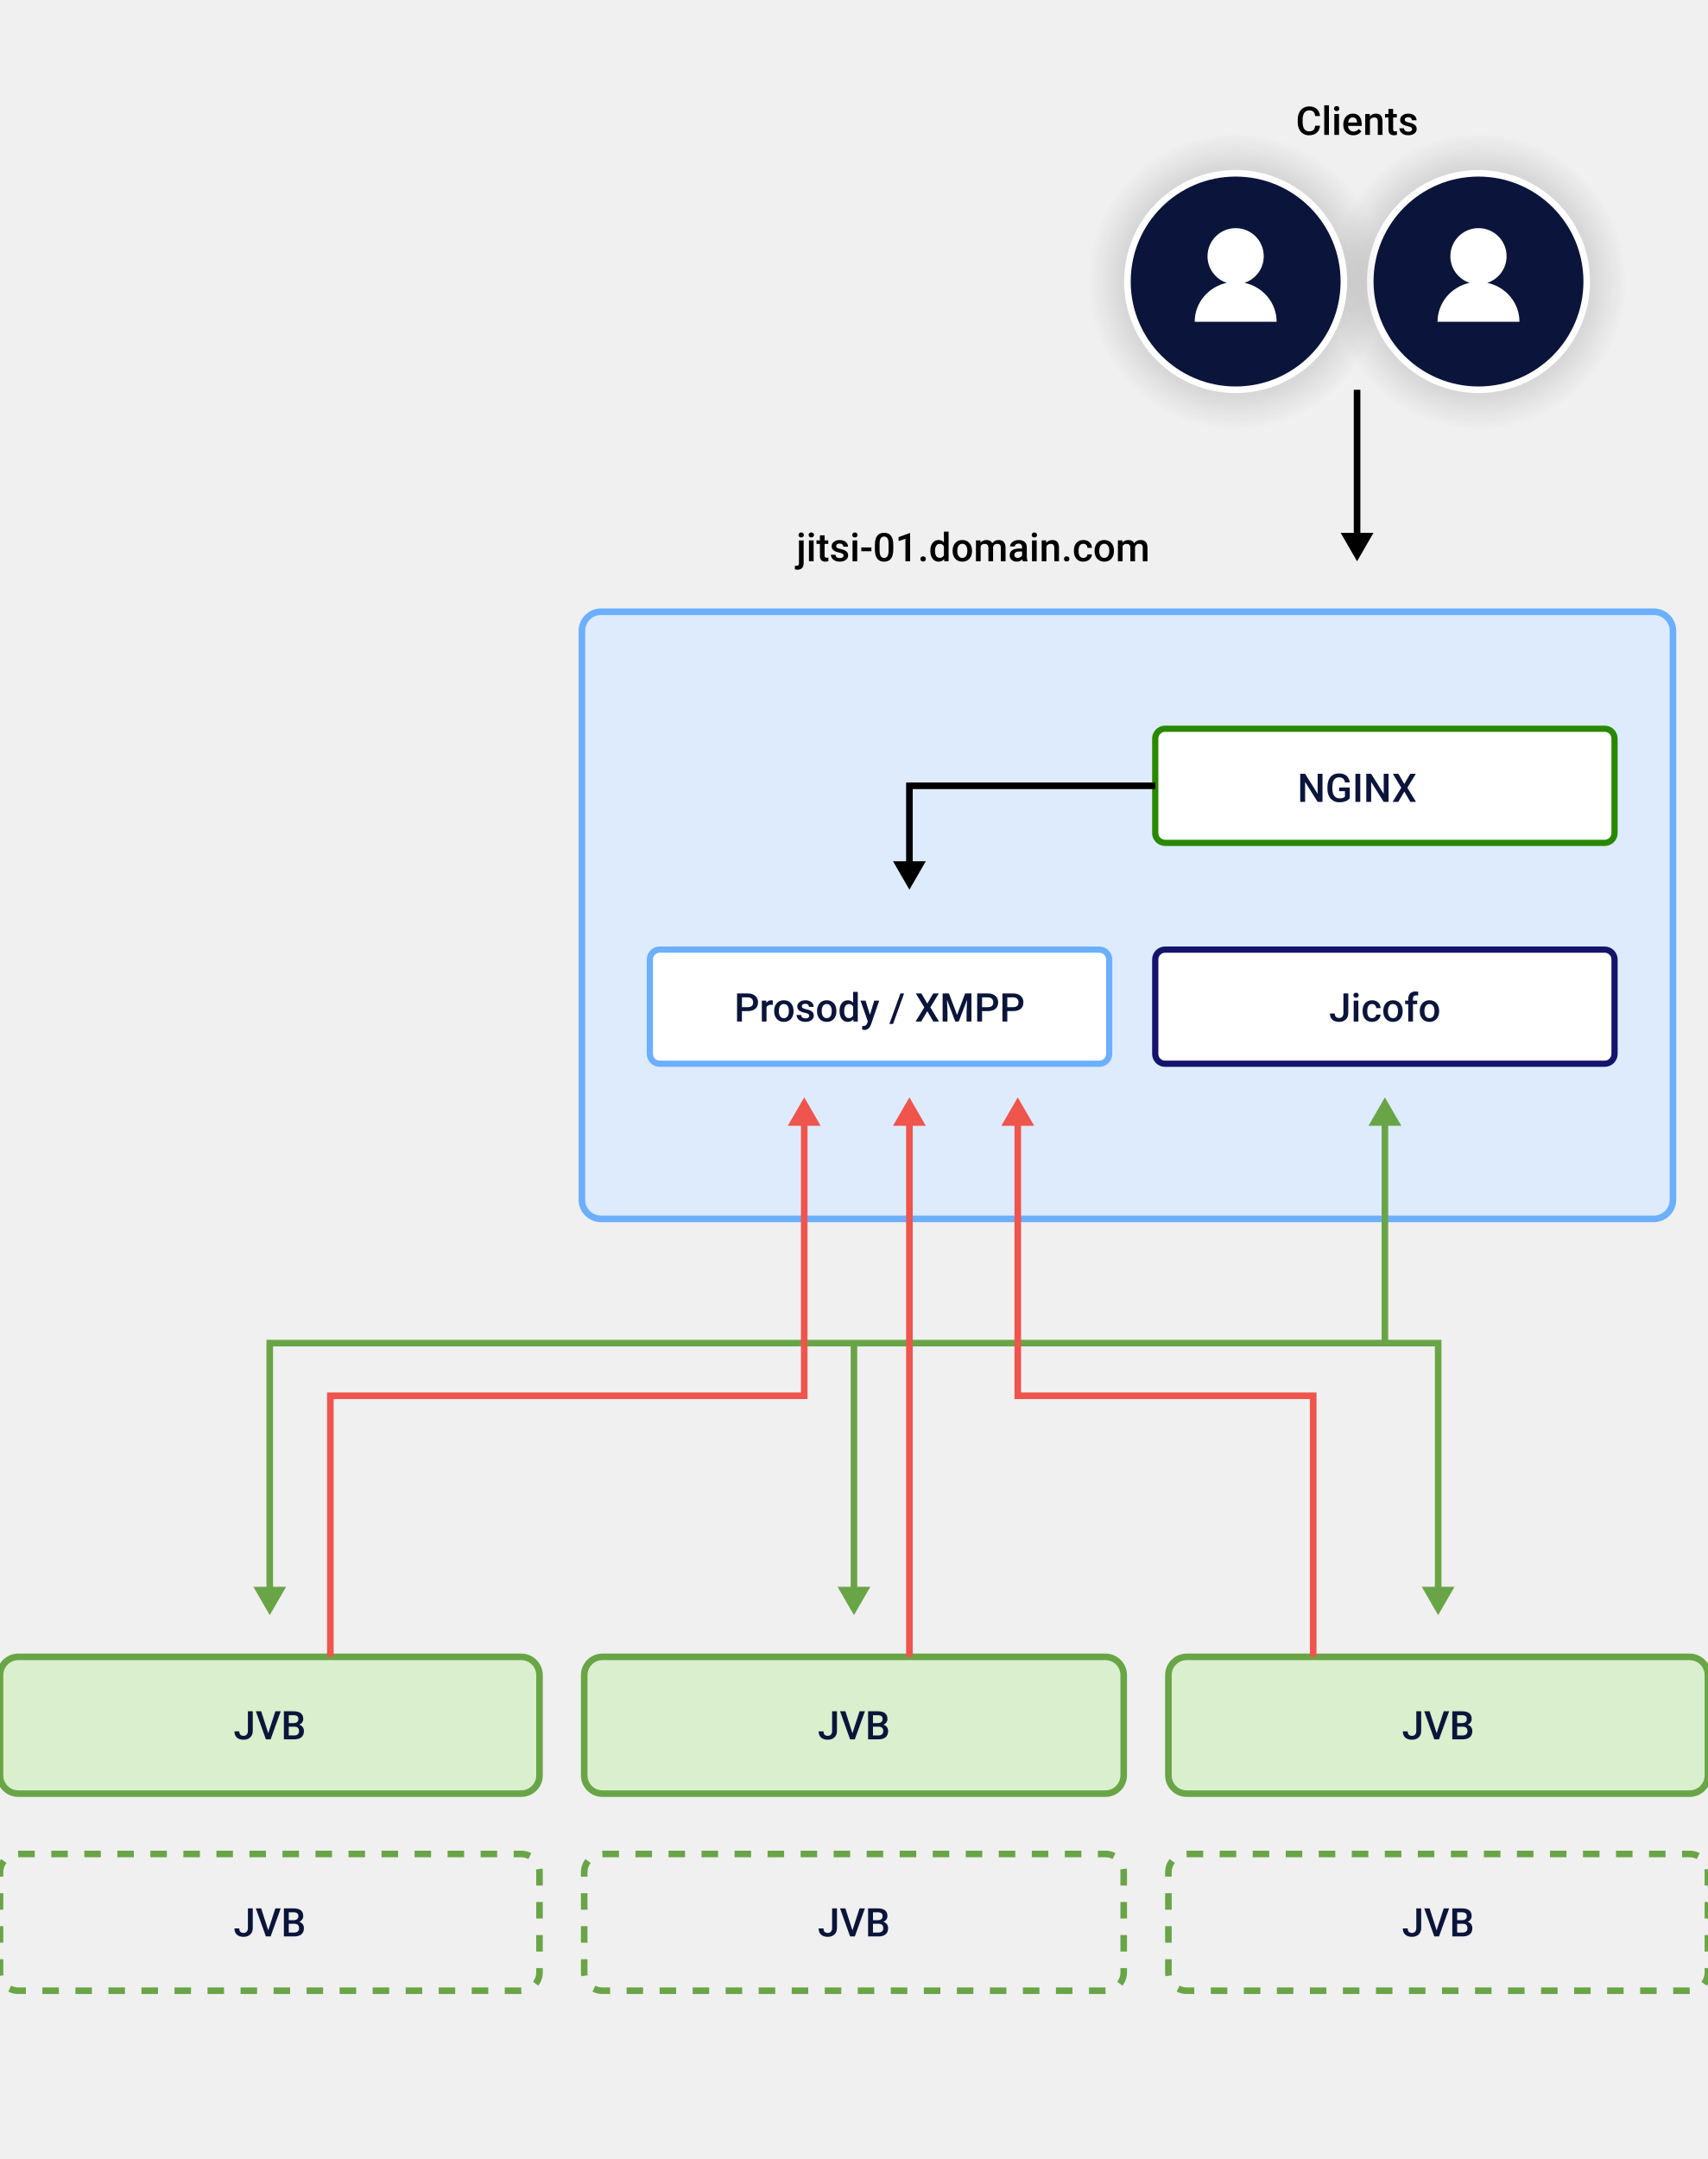
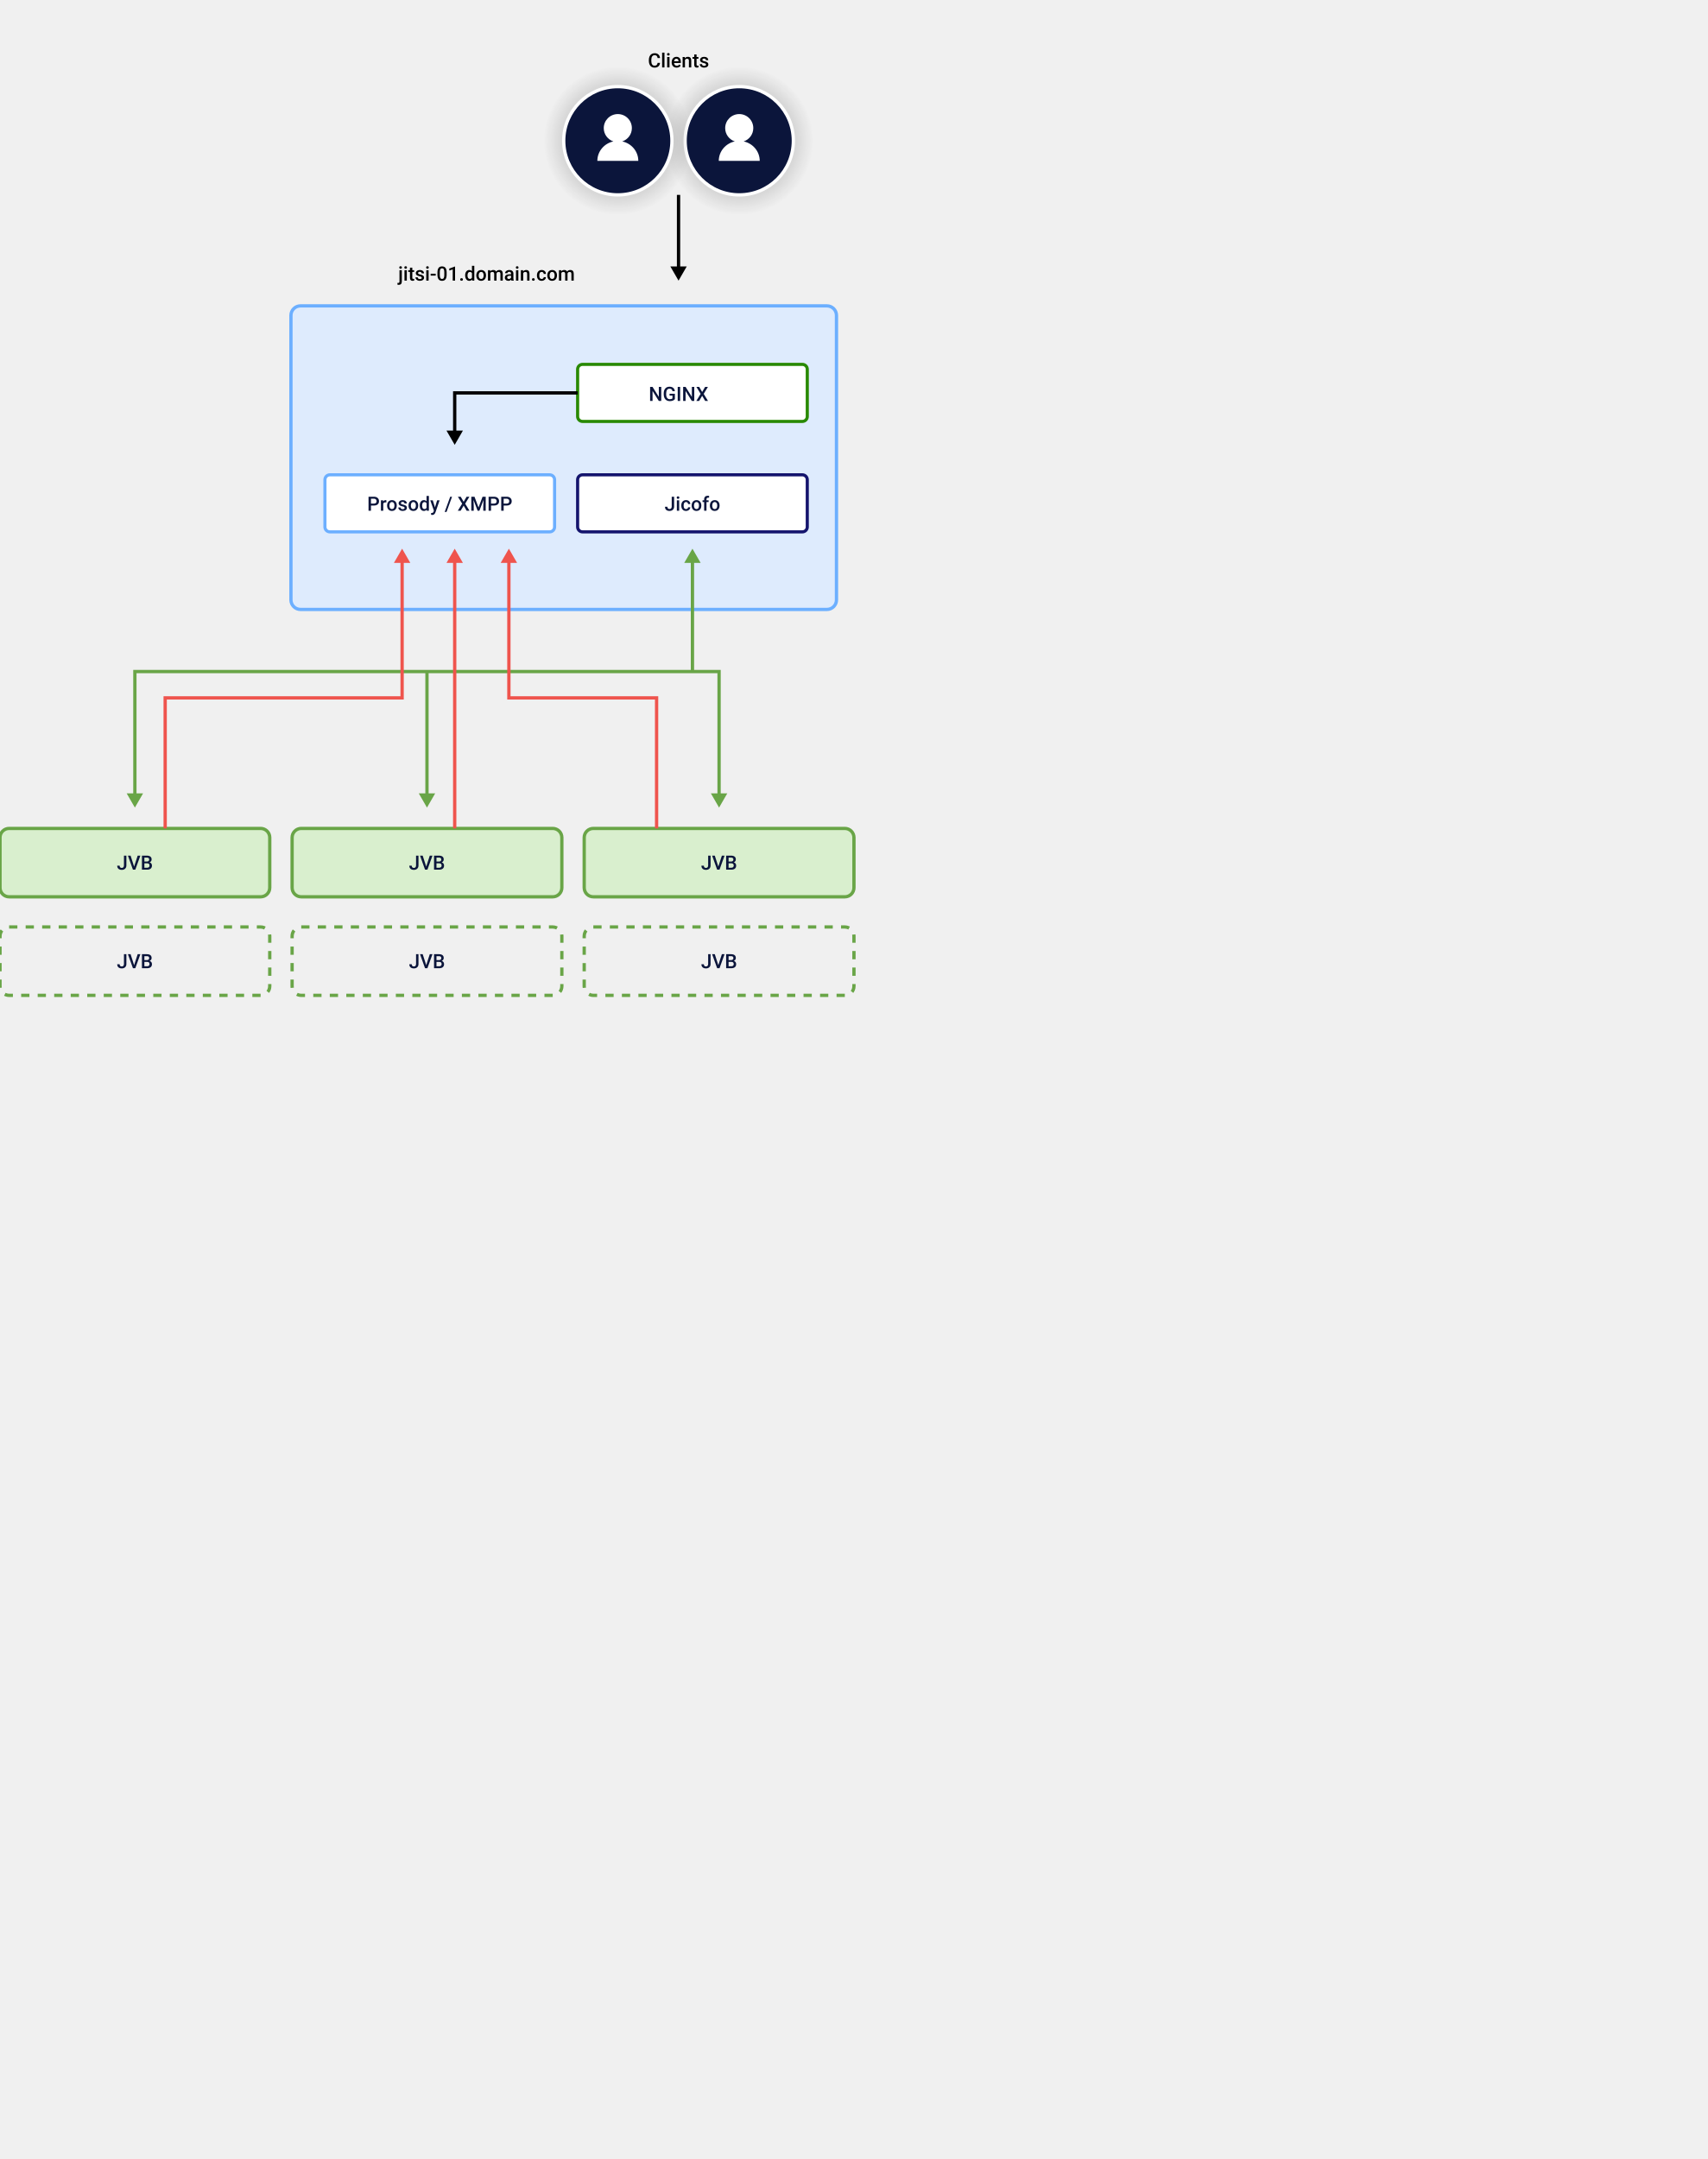
- <svg xmlns="http://www.w3.org/2000/svg" xmlns:xlink="http://www.w3.org/1999/xlink" viewBox="0 0 519 656">
+ <svg xmlns="http://www.w3.org/2000/svg" xmlns:xlink="http://www.w3.org/1999/xlink" viewBox="0 0 1038 1312">
  <radialGradient id="a" cx="449.286" cy="85.54" fx="449.286" fy="85.54" gradientUnits="userSpaceOnUse" r="45.111">
    <stop offset="0" />
    <stop offset="1" stop-opacity="0" />
  </radialGradient>
  <radialGradient id="b" cx="375.491" fx="375.491" xlink:href="#a" />
  <path d="m401.135 38.207c-.086.91-.422 1.62-1.008 2.13s-1.365.765-2.338.765c-.68 0-1.278-.161-1.796-.483s-.917-.78-1.198-1.374-.428-1.283-.44-2.068v-.797c0-.805.143-1.514.428-2.127s.694-1.086 1.228-1.418 1.149-.498 1.849-.498c.941 0 1.699.255 2.273.765s.908 1.231 1.002 2.165h-1.477c-.07-.613-.249-1.056-.536-1.327s-.708-.407-1.263-.407c-.644 0-1.14.235-1.485.707s-.522 1.163-.53 2.073v.757c0 .922.165 1.627.495 2.111s.814.727 1.45.727c.582 0 1.02-.131 1.312-.393s.478-.697.557-1.307h1.477z" />
  <path d="m403.837 40.984h-1.424v-9h1.424z" />
  <path d="m405.389 32.998c0-.219.069-.4.208-.545s.337-.217.595-.217.457.072.598.217.211.326.211.545c0 .215-.07.394-.211.536s-.34.214-.598.214-.456-.071-.595-.214-.208-.321-.208-.536zm1.512 7.986h-1.424v-6.34h1.424z" />
  <path d="m411.243 41.102c-.902 0-1.634-.284-2.194-.853s-.841-1.325-.841-2.271v-.176c0-.633.122-1.198.366-1.696s.587-.886 1.028-1.163.934-.416 1.477-.416c.863 0 1.53.275 2.001.826s.706 1.33.706 2.338v.574h-4.143c.043.523.218.938.524 1.242s.692.457 1.157.457c.652 0 1.184-.264 1.594-.791l.768.732c-.254.379-.593.673-1.017.882s-.899.314-1.427.314zm-.17-5.432c-.391 0-.706.137-.946.41s-.394.654-.46 1.143h2.713v-.105c-.031-.477-.158-.837-.381-1.081s-.531-.366-.926-.366z" />
  <path d="m416.212 34.645.041.732c.469-.566 1.084-.85 1.846-.85 1.32 0 1.992.756 2.016 2.268v4.189h-1.424v-4.107c0-.402-.087-.7-.261-.894s-.458-.29-.853-.29c-.574 0-1.002.26-1.283.779v4.512h-1.424v-6.34h1.342z" />
  <path d="m423.348 33.103v1.541h1.119v1.055h-1.119v3.539c0 .242.048.417.144.524s.267.161.513.161c.164 0 .33-.019.498-.059v1.102c-.324.09-.637.135-.938.135-1.094 0-1.641-.604-1.641-1.81v-3.592h-1.043v-1.055h1.043v-1.541h1.424z" />
  <path d="m429.108 39.262c0-.254-.104-.447-.314-.58s-.556-.25-1.04-.352-.889-.231-1.213-.387c-.711-.344-1.066-.842-1.066-1.494 0-.547.231-1.004.691-1.371s1.047-.551 1.758-.551c.758 0 1.37.188 1.837.562s.7.861.7 1.459h-1.424c0-.273-.102-.501-.305-.683s-.473-.273-.809-.273c-.312 0-.567.072-.765.217s-.296.338-.296.58c0 .219.092.389.275.51s.555.243 1.113.366.997.27 1.315.44.555.374.709.612.231.527.231.867c0 .57-.236 1.032-.709 1.386s-1.092.53-1.857.53c-.519 0-.982-.094-1.389-.281s-.723-.445-.949-.773-.34-.682-.34-1.06h1.383c.019.336.146.595.381.776s.545.273.932.273c.375 0 .66-.071.856-.214s.293-.329.293-.56z" />
  <path d="m244.21 164.2v6.902c0 .648-.161 1.144-.483 1.485s-.794.513-1.415.513c-.262 0-.514-.033-.756-.1v-1.125c.148.035.316.053.504.053.473 0 .715-.258.727-.773v-6.955zm-1.547-1.647c0-.219.069-.4.208-.545s.337-.217.595-.217.457.072.598.217.211.326.211.545c0 .215-.07.394-.211.536s-.34.214-.598.214-.456-.071-.595-.214-.208-.321-.208-.536z" />
  <path d="m245.734 162.553c0-.219.069-.4.208-.545s.337-.217.595-.217.457.072.598.217.211.326.211.545c0 .215-.07.394-.211.536s-.34.214-.598.214-.456-.071-.595-.214-.208-.321-.208-.536zm1.512 7.986h-1.424v-6.34h1.424z" />
  <path d="m250.58 162.659v1.541h1.119v1.055h-1.119v3.539c0 .242.048.417.144.524s.267.161.513.161c.164 0 .33-.019.498-.059v1.102c-.324.09-.637.135-.938.135-1.094 0-1.641-.604-1.641-1.81v-3.592h-1.043v-1.055h1.043v-1.541h1.424z" />
  <path d="m256.339 168.817c0-.254-.104-.447-.314-.58s-.556-.25-1.04-.352-.889-.231-1.213-.387c-.711-.344-1.066-.842-1.066-1.494 0-.547.231-1.004.691-1.371s1.047-.551 1.758-.551c.758 0 1.37.188 1.837.562s.7.861.7 1.459h-1.424c0-.273-.102-.501-.305-.683s-.473-.273-.809-.273c-.312 0-.567.072-.765.217s-.296.338-.296.58c0 .219.092.389.275.51s.555.243 1.113.366.997.27 1.315.44.555.374.709.612.231.527.231.867c0 .57-.236 1.032-.709 1.386s-1.092.53-1.857.53c-.519 0-.982-.094-1.389-.281s-.723-.445-.949-.773-.34-.682-.34-1.06h1.383c.019.336.146.595.381.776s.545.273.932.273c.375 0 .66-.071.856-.214s.293-.329.293-.56z" />
  <path d="m258.982 162.553c0-.219.069-.4.208-.545s.337-.217.595-.217.457.072.598.217.211.326.211.545c0 .215-.07.394-.211.536s-.34.214-.598.214-.456-.071-.595-.214-.208-.321-.208-.536zm1.512 7.986h-1.424v-6.34h1.424z" />
  <path d="m264.806 167.487h-3.076v-1.148h3.076z" />
  <path d="m271.451 166.948c0 1.227-.23 2.151-.689 2.774s-1.157.935-2.095.935c-.922 0-1.616-.304-2.083-.911s-.706-1.507-.718-2.698v-1.477c0-1.227.23-2.147.689-2.76s1.159-.92 2.101-.92c.934 0 1.63.299 2.089.896s.694 1.492.706 2.684v1.477zm-1.424-1.594c0-.801-.109-1.388-.328-1.761s-.566-.56-1.043-.56c-.465 0-.807.177-1.025.53s-.334.905-.346 1.655v1.934c0 .797.111 1.391.334 1.781s.572.586 1.049.586c.457 0 .795-.181 1.014-.542s.334-.927.346-1.696z" />
  <path d="m276.566 170.54h-1.418v-6.854l-2.092.713v-1.195l3.328-1.225h.182v8.56z" />
  <path d="m280.509 169.04c.266 0 .471.075.615.226s.217.339.217.565c0 .223-.072.407-.217.554s-.35.22-.615.22c-.254 0-.455-.072-.604-.217s-.223-.33-.223-.557.072-.415.217-.565.348-.226.609-.226z" />
  <path d="m282.707 167.323c0-.977.227-1.761.68-2.353s1.06-.888 1.822-.888c.672 0 1.215.234 1.629.703v-3.246h1.424v9h-1.289l-.07-.656c-.426.516-.994.773-1.705.773-.742 0-1.343-.299-1.802-.896s-.689-1.41-.689-2.438zm1.424.123c0 .644.124 1.147.372 1.509s.601.542 1.058.542c.582 0 1.008-.26 1.277-.779v-2.707c-.262-.508-.684-.762-1.266-.762-.461 0-.816.183-1.066.548s-.375.915-.375 1.649z" />
  <path d="m289.48 167.311c0-.621.123-1.181.369-1.679s.592-.881 1.037-1.148.957-.401 1.535-.401c.856 0 1.55.275 2.083.826s.821 1.281.864 2.191l.006.334c0 .625-.12 1.184-.36 1.676s-.584.873-1.031 1.143-.964.404-1.55.404c-.894 0-1.61-.298-2.147-.894s-.806-1.39-.806-2.382v-.07zm1.424.123c0 .652.135 1.163.404 1.532s.644.554 1.125.554.855-.188 1.122-.562.401-.924.401-1.647c0-.641-.138-1.148-.413-1.523s-.649-.562-1.122-.562c-.465 0-.834.185-1.107.554s-.41.921-.41 1.655z" />
  <path d="m297.918 164.2.041.662c.445-.519 1.055-.779 1.828-.779.848 0 1.428.324 1.74.973.461-.648 1.109-.973 1.945-.973.699 0 1.22.193 1.562.58s.517.957.524 1.711v4.166h-1.424v-4.125c0-.402-.088-.697-.264-.885s-.467-.281-.873-.281c-.324 0-.589.087-.794.261s-.349.401-.431.683l.006 4.348h-1.424v-4.172c-.019-.746-.4-1.119-1.143-1.119-.57 0-.975.232-1.213.697v4.594h-1.424v-6.34h1.342z" />
  <path d="m310.808 170.54c-.062-.121-.117-.318-.164-.592-.453.473-1.008.709-1.664.709-.637 0-1.156-.182-1.559-.545s-.604-.812-.604-1.348c0-.676.251-1.194.753-1.556s1.22-.542 2.153-.542h.873v-.416c0-.328-.092-.591-.275-.788s-.463-.296-.838-.296c-.324 0-.59.081-.797.243s-.31.368-.31.618h-1.424c0-.348.115-.673.346-.976s.544-.54.94-.712.839-.258 1.327-.258c.742 0 1.334.186 1.775.56s.668.897.68 1.573v2.859c0 .57.08 1.025.24 1.365v.1h-1.453zm-1.565-1.025c.281 0 .546-.068.794-.205s.435-.32.56-.551v-1.195h-.768c-.527 0-.924.092-1.19.275s-.398.443-.398.779c0 .273.091.491.273.653s.425.243.73.243z" />
  <path d="m313.515 162.553c0-.219.069-.4.208-.545s.337-.217.595-.217.457.072.598.217.211.326.211.545c0 .215-.07.394-.211.536s-.34.214-.598.214-.456-.071-.595-.214-.208-.321-.208-.536zm1.512 7.986h-1.424v-6.34h1.424z" />
  <path d="m317.898 164.2.041.732c.469-.566 1.084-.85 1.846-.85 1.32 0 1.992.756 2.016 2.268v4.189h-1.424v-4.107c0-.402-.087-.7-.261-.894s-.458-.29-.853-.29c-.574 0-1.002.26-1.283.779v4.512h-1.424v-6.34h1.342z" />
  <path d="m324.138 169.04c.266 0 .471.075.615.226s.217.339.217.565c0 .223-.072.407-.217.554s-.35.22-.615.22c-.254 0-.455-.072-.604-.217s-.223-.33-.223-.557.072-.415.217-.565.348-.226.609-.226z" />
  <path d="m329.207 169.52c.355 0 .65-.103.885-.31s.359-.463.375-.768h1.342c-.016.395-.139.763-.369 1.105s-.543.612-.938.811-.82.299-1.277.299c-.887 0-1.59-.287-2.109-.861s-.779-1.367-.779-2.379v-.146c0-.965.258-1.737.773-2.317s1.219-.87 2.109-.87c.754 0 1.368.22 1.843.659s.724 1.017.747 1.731h-1.342c-.016-.363-.14-.662-.372-.896s-.528-.352-.888-.352c-.461 0-.816.167-1.066.501s-.377.841-.381 1.52v.229c0 .688.124 1.2.372 1.538s.606.507 1.075.507z" />
  <path d="m332.617 167.311c0-.621.123-1.181.369-1.679s.592-.881 1.037-1.148.957-.401 1.535-.401c.856 0 1.55.275 2.083.826s.821 1.281.864 2.191l.006.334c0 .625-.12 1.184-.36 1.676s-.584.873-1.031 1.143-.964.404-1.55.404c-.894 0-1.61-.298-2.147-.894s-.806-1.39-.806-2.382v-.07zm1.424.123c0 .652.135 1.163.404 1.532s.644.554 1.125.554.855-.188 1.122-.562.401-.924.401-1.647c0-.641-.138-1.148-.413-1.523s-.649-.562-1.122-.562c-.465 0-.834.185-1.107.554s-.41.921-.41 1.655z" />
  <path d="m341.054 164.2.041.662c.445-.519 1.055-.779 1.828-.779.848 0 1.428.324 1.74.973.461-.648 1.109-.973 1.945-.973.699 0 1.22.193 1.562.58s.517.957.524 1.711v4.166h-1.424v-4.125c0-.402-.088-.697-.264-.885s-.467-.281-.873-.281c-.324 0-.589.087-.794.261s-.349.401-.431.683l.006 4.348h-1.424v-4.172c-.019-.746-.4-1.119-1.143-1.119-.57 0-.975.232-1.213.697v4.594h-1.424v-6.34h1.342z" />
  <circle cx="449.286" cy="85.54" fill="url(#a)" opacity=".43" r="45.111" />
  <circle cx="449.286" cy="85.54" fill="#0b153b" r="32.889" stroke="#fff" stroke-miterlimit="10" stroke-width="2" />
  <path d="m451.97 85.94c3.396-1.138 5.849-4.302 5.849-8.071.018-4.729-3.804-8.551-8.533-8.551-4.711 0-8.551 3.822-8.551 8.551 0 3.769 2.453 6.933 5.849 8.071-5.564 1.191-9.742 6.027-9.742 11.822h24.889c0-5.796-4.178-10.631-9.76-11.822z" fill="#fff" />
  <circle cx="375.491" cy="85.54" fill="url(#b)" opacity=".43" r="45.111" />
  <circle cx="375.491" cy="85.54" fill="#0b153b" r="32.889" stroke="#fff" stroke-miterlimit="10" stroke-width="2" />
  <path d="m378.175 85.94c3.396-1.138 5.849-4.302 5.849-8.071.018-4.729-3.804-8.551-8.533-8.551-4.711 0-8.551 3.822-8.551 8.551 0 3.769 2.453 6.933 5.849 8.071-5.564 1.191-9.742 6.027-9.742 11.822h24.889c0-5.796-4.178-10.631-9.76-11.822z" fill="#fff" />
  <rect fill="#deebfd" height="184.474" rx="5.807" stroke="#6cafff" stroke-miterlimit="10" stroke-width="2" width="331.555" x="176.824" y="185.873" />
  <path d="m412.388 118.428v44.935" fill="none" stroke="#000" stroke-miterlimit="10" stroke-width="2" />
  <path d="m407.402 161.904 4.986 8.635 4.986-8.635z" />
  <rect fill="#fff" height="34.667" rx="2.988" stroke="#288900" stroke-miterlimit="10" stroke-width="1.889" width="139.573" x="351.055" y="221.428" />
  <path d="m401.88 243.65h-1.482l-3.803-6.053v6.053h-1.482v-8.531h1.482l3.814 6.076v-6.076h1.471v8.531z" fill="#0b153b" />
  <path d="m410.171 242.543c-.309.402-.736.707-1.283.914s-1.168.31-1.863.31c-.715 0-1.348-.162-1.898-.486s-.976-.788-1.274-1.392-.454-1.308-.466-2.112v-.668c0-1.289.309-2.296.926-3.021s1.478-1.087 2.584-1.087c.949 0 1.703.235 2.262.706s.894 1.147 1.008 2.03h-1.453c-.164-1.027-.76-1.541-1.787-1.541-.664 0-1.169.239-1.515.717s-.524 1.18-.536 2.104v.655c0 .921.194 1.636.583 2.146.389.509.929.764 1.62.764.758 0 1.297-.172 1.617-.516v-1.67h-1.758v-1.125h3.234v3.269z" fill="#0b153b" />
  <path d="m413.364 243.65h-1.477v-8.531h1.477z" fill="#0b153b" />
  <path d="m421.954 243.65h-1.482l-3.803-6.053v6.053h-1.482v-8.531h1.482l3.814 6.076v-6.076h1.471v8.531z" fill="#0b153b" />
  <path d="m426.741 238.201 1.793-3.082h1.711l-2.578 4.231 2.637 4.301h-1.728l-1.834-3.129-1.84 3.129h-1.723l2.643-4.301-2.584-4.231h1.711z" fill="#0b153b" />
  <rect fill="#fff" height="34.667" rx="2.988" stroke="#6cafff" stroke-miterlimit="10" stroke-width="1.889" width="139.573" x="197.481" y="288.539" />
  <g fill="#0b153b">
    <path d="m225.46 307.215v3.164h-1.482v-8.531h3.264c.953 0 1.71.248 2.271.745s.841 1.153.841 1.971c0 .837-.274 1.488-.823 1.953-.549.466-1.317.698-2.306.698zm0-1.195h1.781c.527 0 .93-.124 1.207-.372s.416-.606.416-1.075c0-.461-.141-.829-.422-1.105s-.668-.417-1.16-.425h-1.822v2.977z" />
    <path d="m234.83 305.34c-.188-.031-.381-.047-.58-.047-.652 0-1.092.25-1.318.75v4.336h-1.424v-6.34h1.359l.035.709c.344-.551.82-.826 1.43-.826.203 0 .371.027.504.082l-.006 1.336z" />
    <path d="m235.251 307.151c0-.621.123-1.181.369-1.679s.592-.881 1.037-1.148.957-.401 1.535-.401c.856 0 1.55.275 2.083.826s.821 1.281.864 2.191l.006.334c0 .625-.12 1.184-.36 1.676s-.584.873-1.031 1.143-.964.404-1.55.404c-.894 0-1.61-.298-2.147-.894s-.806-1.39-.806-2.382v-.07zm1.424.123c0 .652.135 1.163.404 1.532s.644.554 1.125.554.855-.188 1.122-.562.401-.924.401-1.647c0-.641-.138-1.148-.413-1.523s-.649-.562-1.122-.562c-.465 0-.834.185-1.107.554s-.41.921-.41 1.655z" />
    <path d="m245.904 308.657c0-.254-.104-.447-.314-.58s-.556-.25-1.04-.352-.889-.231-1.213-.387c-.711-.344-1.066-.842-1.066-1.494 0-.547.231-1.004.691-1.371s1.047-.551 1.758-.551c.758 0 1.37.188 1.837.562s.7.861.7 1.459h-1.424c0-.273-.102-.501-.305-.683s-.473-.273-.809-.273c-.312 0-.567.072-.765.217s-.296.338-.296.58c0 .219.092.389.275.51s.555.243 1.113.366.997.27 1.315.44.555.374.709.612.231.527.231.867c0 .57-.236 1.032-.709 1.386s-1.092.53-1.857.53c-.519 0-.982-.094-1.389-.281s-.723-.445-.949-.773-.34-.682-.34-1.06h1.383c.019.336.146.595.381.776s.545.273.932.273c.375 0 .66-.071.856-.214s.293-.329.293-.56z" />
    <path d="m248.277 307.151c0-.621.123-1.181.369-1.679s.592-.881 1.037-1.148.957-.401 1.535-.401c.856 0 1.55.275 2.083.826s.821 1.281.864 2.191l.006.334c0 .625-.12 1.184-.36 1.676s-.584.873-1.031 1.143-.964.404-1.55.404c-.894 0-1.61-.298-2.147-.894s-.806-1.39-.806-2.382v-.07zm1.424.123c0 .652.135 1.163.404 1.532s.644.554 1.125.554.855-.188 1.122-.562.401-.924.401-1.647c0-.641-.138-1.148-.413-1.523s-.649-.562-1.122-.562c-.465 0-.834.185-1.107.554s-.41.921-.41 1.655z" />
    <path d="m255.109 307.163c0-.977.227-1.761.68-2.353s1.06-.888 1.822-.888c.672 0 1.215.234 1.629.703v-3.246h1.424v9h-1.289l-.07-.656c-.426.516-.994.773-1.705.773-.742 0-1.343-.299-1.802-.896s-.689-1.41-.689-2.438zm1.424.123c0 .644.124 1.147.372 1.509s.601.542 1.058.542c.582 0 1.008-.26 1.277-.779v-2.707c-.262-.508-.684-.762-1.266-.762-.461 0-.816.183-1.066.548s-.375.915-.375 1.649z" />
    <path d="m264.367 308.34 1.289-4.301h1.518l-2.519 7.301c-.387 1.066-1.043 1.6-1.969 1.6-.207 0-.435-.035-.685-.106v-1.107l.27.018c.359 0 .63-.065.811-.196s.325-.35.431-.659l.205-.544-2.227-6.306h1.535l1.342 4.301z" />
    <path d="m271.38 311.112h-1.119l3.357-9.264h1.119z" />
    <path d="m281.787 304.93 1.793-3.082h1.711l-2.578 4.231 2.637 4.301h-1.728l-1.834-3.129-1.84 3.129h-1.723l2.643-4.301-2.584-4.231h1.711z" />
    <path d="m288.367 301.848 2.461 6.539 2.455-6.539h1.916v8.531h-1.477v-2.812l.146-3.762-2.519 6.574h-1.06l-2.514-6.568.146 3.756v2.812h-1.477v-8.531z" />
    <path d="m298.433 307.215v3.164h-1.482v-8.531h3.264c.953 0 1.71.248 2.271.745s.841 1.153.841 1.971c0 .837-.274 1.488-.823 1.953-.549.466-1.317.698-2.306.698zm0-1.195h1.781c.527 0 .93-.124 1.207-.372s.416-.606.416-1.075c0-.461-.141-.829-.422-1.105s-.668-.417-1.16-.425h-1.822v2.977z" />
    <path d="m306.103 307.215v3.164h-1.482v-8.531h3.264c.953 0 1.71.248 2.271.745s.841 1.153.841 1.971c0 .837-.274 1.488-.823 1.953-.549.466-1.317.698-2.306.698zm0-1.195h1.781c.527 0 .93-.124 1.207-.372s.416-.606.416-1.075c0-.461-.141-.829-.422-1.105s-.668-.417-1.16-.425h-1.822v2.977z" />
  </g>
  <rect fill="#fff" height="34.667" rx="2.988" stroke="#14146d" stroke-miterlimit="10" stroke-width="1.889" width="139.573" x="351.055" y="288.539" />
  <path d="m408.238 301.848h1.477v5.982c0 .816-.255 1.465-.765 1.945s-1.183.721-2.019.721c-.891 0-1.578-.225-2.062-.674s-.727-1.074-.727-1.875h1.477c0 .453.112.794.337 1.022s.55.343.976.343c.398 0 .716-.132.952-.396s.354-.628.354-1.093z" fill="#0b153b" />
  <path d="m411.273 302.393c0-.219.069-.4.208-.545s.337-.217.595-.217.457.072.598.217.211.326.211.545c0 .215-.07.394-.211.536s-.34.214-.598.214-.456-.071-.595-.214-.208-.321-.208-.536zm1.512 7.986h-1.424v-6.34h1.424z" fill="#0b153b" />
  <path d="m416.939 309.36c.355 0 .65-.103.885-.31s.359-.463.375-.768h1.342c-.016.395-.139.763-.369 1.105s-.543.612-.938.811-.82.299-1.277.299c-.887 0-1.59-.287-2.109-.861s-.779-1.367-.779-2.379v-.146c0-.965.258-1.737.773-2.317s1.219-.87 2.109-.87c.754 0 1.368.22 1.843.659s.724 1.017.747 1.731h-1.342c-.016-.363-.14-.662-.372-.896s-.528-.352-.888-.352c-.461 0-.816.167-1.066.501s-.377.841-.381 1.52v.229c0 .688.124 1.2.372 1.538s.606.507 1.075.507z" fill="#0b153b" />
  <path d="m420.349 307.151c0-.621.123-1.181.369-1.679s.592-.881 1.037-1.148.957-.401 1.535-.401c.856 0 1.55.275 2.083.826s.821 1.281.864 2.191l.006.334c0 .625-.12 1.184-.36 1.676s-.584.873-1.031 1.143-.964.404-1.55.404c-.894 0-1.61-.298-2.147-.894s-.806-1.39-.806-2.382v-.07zm1.424.123c0 .652.135 1.163.404 1.532s.644.554 1.125.554.855-.188 1.122-.562.401-.924.401-1.647c0-.641-.138-1.148-.413-1.523s-.649-.562-1.122-.562c-.465 0-.834.185-1.107.554s-.41.921-.41 1.655z" fill="#0b153b" />
  <path d="m427.949 310.379v-5.285h-.967v-1.055h.967v-.58c0-.703.195-1.246.586-1.629s.938-.574 1.641-.574c.25 0 .516.035.797.105l-.035 1.113c-.156-.031-.338-.047-.545-.047-.68 0-1.02.35-1.02 1.049v.562h1.289v1.055h-1.289v5.285z" fill="#0b153b" />
  <path d="m431.435 307.151c0-.621.123-1.181.369-1.679s.592-.881 1.037-1.148.957-.401 1.535-.401c.856 0 1.55.275 2.083.826s.821 1.281.864 2.191l.006.334c0 .625-.12 1.184-.36 1.676s-.584.873-1.031 1.143-.964.404-1.55.404c-.894 0-1.61-.298-2.147-.894s-.806-1.39-.806-2.382v-.07zm1.424.123c0 .652.135 1.163.404 1.532s.644.554 1.125.554.855-.188 1.122-.562.401-.924.401-1.647c0-.641-.138-1.148-.413-1.523s-.649-.562-1.122-.562c-.465 0-.834.185-1.107.554s-.41.921-.41 1.655z" fill="#0b153b" />
  <rect fill="#d9efce" height="41.556" rx="5.549" stroke="#69a547" stroke-miterlimit="10" stroke-width="2" width="163.945" y="503.428" />
  <path d="m75.334 519.959h1.477v5.982c0 .816-.255 1.465-.765 1.945s-1.183.721-2.019.721c-.891 0-1.578-.225-2.062-.674s-.727-1.074-.727-1.875h1.477c0 .453.112.794.337 1.022s.55.343.976.343c.398 0 .716-.132.952-.396s.354-.628.354-1.093z" fill="#0b153b" />
  <path d="m81.509 526.633 2.168-6.674h1.629l-3.07 8.531h-1.435l-3.059-8.531h1.623z" fill="#0b153b" />
  <path d="m86.267 528.49v-8.531h2.924c.965 0 1.699.193 2.203.58s.756.963.756 1.728c0 .391-.105.742-.316 1.055s-.519.555-.926.727c.461.125.817.36 1.069.706s.378.761.378 1.245c0 .801-.257 1.416-.77 1.846s-1.249.644-2.206.644h-3.111zm1.482-4.939h1.453c.461 0 .821-.104 1.081-.314s.39-.505.39-.888c0-.422-.12-.727-.36-.914s-.614-.281-1.122-.281h-1.441v2.397zm0 1.09v2.666h1.647c.465 0 .828-.115 1.09-.346s.393-.551.393-.961c0-.887-.453-1.34-1.359-1.359z" fill="#0b153b" />
  <rect fill="#d9efce" height="41.556" rx="5.549" stroke="#69a547" stroke-miterlimit="10" stroke-width="2" width="163.945" x="177.528" y="503.428" />
  <path d="m252.861 519.959h1.477v5.982c0 .816-.255 1.465-.765 1.945s-1.183.721-2.019.721c-.891 0-1.578-.225-2.062-.674s-.727-1.074-.727-1.875h1.477c0 .453.112.794.337 1.022s.55.343.976.343c.398 0 .716-.132.952-.396s.354-.628.354-1.093z" fill="#0b153b" />
  <path d="m259.037 526.633 2.168-6.674h1.629l-3.07 8.531h-1.435l-3.059-8.531h1.623z" fill="#0b153b" />
  <path d="m263.795 528.49v-8.531h2.924c.965 0 1.699.193 2.203.58s.756.963.756 1.728c0 .391-.105.742-.316 1.055s-.519.555-.926.727c.461.125.817.36 1.069.706s.378.761.378 1.245c0 .801-.257 1.416-.77 1.846s-1.249.644-2.206.644h-3.111zm1.482-4.939h1.453c.461 0 .821-.104 1.081-.314s.39-.505.39-.888c0-.422-.12-.727-.36-.914s-.614-.281-1.122-.281h-1.441v2.397zm0 1.09v2.666h1.647c.465 0 .828-.115 1.09-.346s.393-.551.393-.961c0-.887-.453-1.34-1.359-1.359z" fill="#0b153b" />
  <rect fill="#d9efce" height="41.556" rx="5.549" stroke="#69a547" stroke-miterlimit="10" stroke-width="2" width="163.945" x="355.055" y="503.428" />
  <path d="m430.389 519.959h1.477v5.982c0 .816-.255 1.465-.765 1.945s-1.183.721-2.019.721c-.891 0-1.578-.225-2.062-.674s-.727-1.074-.727-1.875h1.477c0 .453.112.794.337 1.022s.55.343.976.343c.398 0 .716-.132.952-.396s.354-.628.354-1.093z" fill="#0b153b" />
  <path d="m436.565 526.633 2.168-6.674h1.629l-3.07 8.531h-1.435l-3.059-8.531h1.623z" fill="#0b153b" />
  <path d="m441.323 528.49v-8.531h2.924c.965 0 1.699.193 2.203.58s.756.963.756 1.728c0 .391-.105.742-.316 1.055s-.519.555-.926.727c.461.125.817.36 1.069.706s.378.761.378 1.245c0 .801-.257 1.416-.77 1.846s-1.249.644-2.206.644h-3.111zm1.482-4.939h1.453c.461 0 .821-.104 1.081-.314s.39-.505.39-.888c0-.422-.12-.727-.36-.914s-.614-.281-1.122-.281h-1.441v2.397zm0 1.09v2.666h1.647c.465 0 .828-.115 1.09-.346s.393-.551.393-.961c0-.887-.453-1.34-1.359-1.359z" fill="#0b153b" />
  <rect fill="none" height="41.556" rx="5.549" stroke="#69a547" stroke-dasharray="0 0 5.018 5.018" stroke-miterlimit="10" stroke-width="2" width="163.945" y="563.316" />
  <path d="m75.334 579.848h1.477v5.982c0 .816-.255 1.465-.765 1.945s-1.183.721-2.019.721c-.891 0-1.578-.225-2.062-.674s-.727-1.074-.727-1.875h1.477c0 .453.112.794.337 1.022s.55.343.976.343c.398 0 .716-.132.952-.396s.354-.628.354-1.093z" fill="#0b153b" />
  <path d="m81.509 586.521 2.168-6.674h1.629l-3.07 8.531h-1.435l-3.059-8.531h1.623z" fill="#0b153b" />
  <path d="m86.267 588.379v-8.531h2.924c.965 0 1.699.193 2.203.58s.756.963.756 1.728c0 .391-.105.742-.316 1.055s-.519.555-.926.727c.461.125.817.36 1.069.706s.378.761.378 1.245c0 .801-.257 1.416-.77 1.846s-1.249.644-2.206.644h-3.111zm1.482-4.939h1.453c.461 0 .821-.104 1.081-.314s.39-.505.39-.888c0-.422-.12-.727-.36-.914s-.614-.281-1.122-.281h-1.441v2.397zm0 1.09v2.666h1.647c.465 0 .828-.115 1.09-.346s.393-.551.393-.961c0-.887-.453-1.34-1.359-1.359z" fill="#0b153b" />
  <rect fill="none" height="41.556" rx="5.549" stroke="#69a547" stroke-dasharray="0 0 5.018 5.018" stroke-miterlimit="10" stroke-width="2" width="163.945" x="177.528" y="563.316" />
  <path d="m252.861 579.848h1.477v5.982c0 .816-.255 1.465-.765 1.945s-1.183.721-2.019.721c-.891 0-1.578-.225-2.062-.674s-.727-1.074-.727-1.875h1.477c0 .453.112.794.337 1.022s.55.343.976.343c.398 0 .716-.132.952-.396s.354-.628.354-1.093z" fill="#0b153b" />
  <path d="m259.037 586.521 2.168-6.674h1.629l-3.07 8.531h-1.435l-3.059-8.531h1.623z" fill="#0b153b" />
  <path d="m263.795 588.379v-8.531h2.924c.965 0 1.699.193 2.203.58s.756.963.756 1.728c0 .391-.105.742-.316 1.055s-.519.555-.926.727c.461.125.817.36 1.069.706s.378.761.378 1.245c0 .801-.257 1.416-.77 1.846s-1.249.644-2.206.644h-3.111zm1.482-4.939h1.453c.461 0 .821-.104 1.081-.314s.39-.505.39-.888c0-.422-.12-.727-.36-.914s-.614-.281-1.122-.281h-1.441v2.397zm0 1.09v2.666h1.647c.465 0 .828-.115 1.09-.346s.393-.551.393-.961c0-.887-.453-1.34-1.359-1.359z" fill="#0b153b" />
  <rect fill="none" height="41.556" rx="5.549" stroke="#69a547" stroke-dasharray="0 0 5.018 5.018" stroke-miterlimit="10" stroke-width="2" width="163.945" x="355.055" y="563.316" />
  <path d="m430.389 579.848h1.477v5.982c0 .816-.255 1.465-.765 1.945s-1.183.721-2.019.721c-.891 0-1.578-.225-2.062-.674s-.727-1.074-.727-1.875h1.477c0 .453.112.794.337 1.022s.55.343.976.343c.398 0 .716-.132.952-.396s.354-.628.354-1.093z" fill="#0b153b" />
  <path d="m436.565 586.521 2.168-6.674h1.629l-3.07 8.531h-1.435l-3.059-8.531h1.623z" fill="#0b153b" />
  <path d="m441.323 588.379v-8.531h2.924c.965 0 1.699.193 2.203.58s.756.963.756 1.728c0 .391-.105.742-.316 1.055s-.519.555-.926.727c.461.125.817.36 1.069.706s.378.761.378 1.245c0 .801-.257 1.416-.77 1.846s-1.249.644-2.206.644h-3.111zm1.482-4.939h1.453c.461 0 .821-.104 1.081-.314s.39-.505.39-.888c0-.422-.12-.727-.36-.914s-.614-.281-1.122-.281h-1.441v2.397zm0 1.09v2.666h1.647c.465 0 .828-.115 1.09-.346s.393-.551.393-.961c0-.887-.453-1.34-1.359-1.359z" fill="#0b153b" />
  <path d="m81.972 483.585v-75.49h355.055v75.49" fill="none" stroke="#69a547" stroke-miterlimit="10" stroke-width="2" />
  <path d="m86.959 482.126-4.986 8.635-4.986-8.635z" fill="#69a547" />
  <path d="m432.041 482.126 4.986 8.635 4.986-8.635z" fill="#69a547" />
  <path d="m259.5 408.094v75.49" fill="none" stroke="#69a547" stroke-miterlimit="10" stroke-width="2" />
  <path d="m254.513 482.126 4.986 8.635 4.987-8.635z" fill="#69a547" />
  <path d="m420.842 408.094v-67.49" fill="none" stroke="#69a547" stroke-miterlimit="10" stroke-width="2" />
  <path d="m425.828 342.063-4.986-8.635-4.986 8.635z" fill="#69a547" />
  <path d="m100.389 503.428v-79.333h144v-83.49" fill="none" stroke="#ef544d" stroke-miterlimit="10" stroke-width="2" />
  <path d="m249.375 342.063-4.986-8.635-4.986 8.635z" fill="#ef544d" />
  <path d="m276.351 503.428v-162.823" fill="none" stroke="#ef544d" stroke-miterlimit="10" stroke-width="2" />
  <path d="m281.337 342.063-4.986-8.635-4.986 8.635z" fill="#ef544d" />
  <path d="m399.055 503.428v-79.333h-89.778v-83.49" fill="none" stroke="#ef544d" stroke-miterlimit="10" stroke-width="2" />
  <path d="m314.264 342.063-4.986-8.635-4.986 8.635z" fill="#ef544d" />
  <path d="m351.055 238.762h-74.704v24.379" fill="none" stroke="#000" stroke-miterlimit="10" stroke-width="2" />
  <path d="m271.365 261.682 4.986 8.635 4.986-8.635z" />
</svg>
